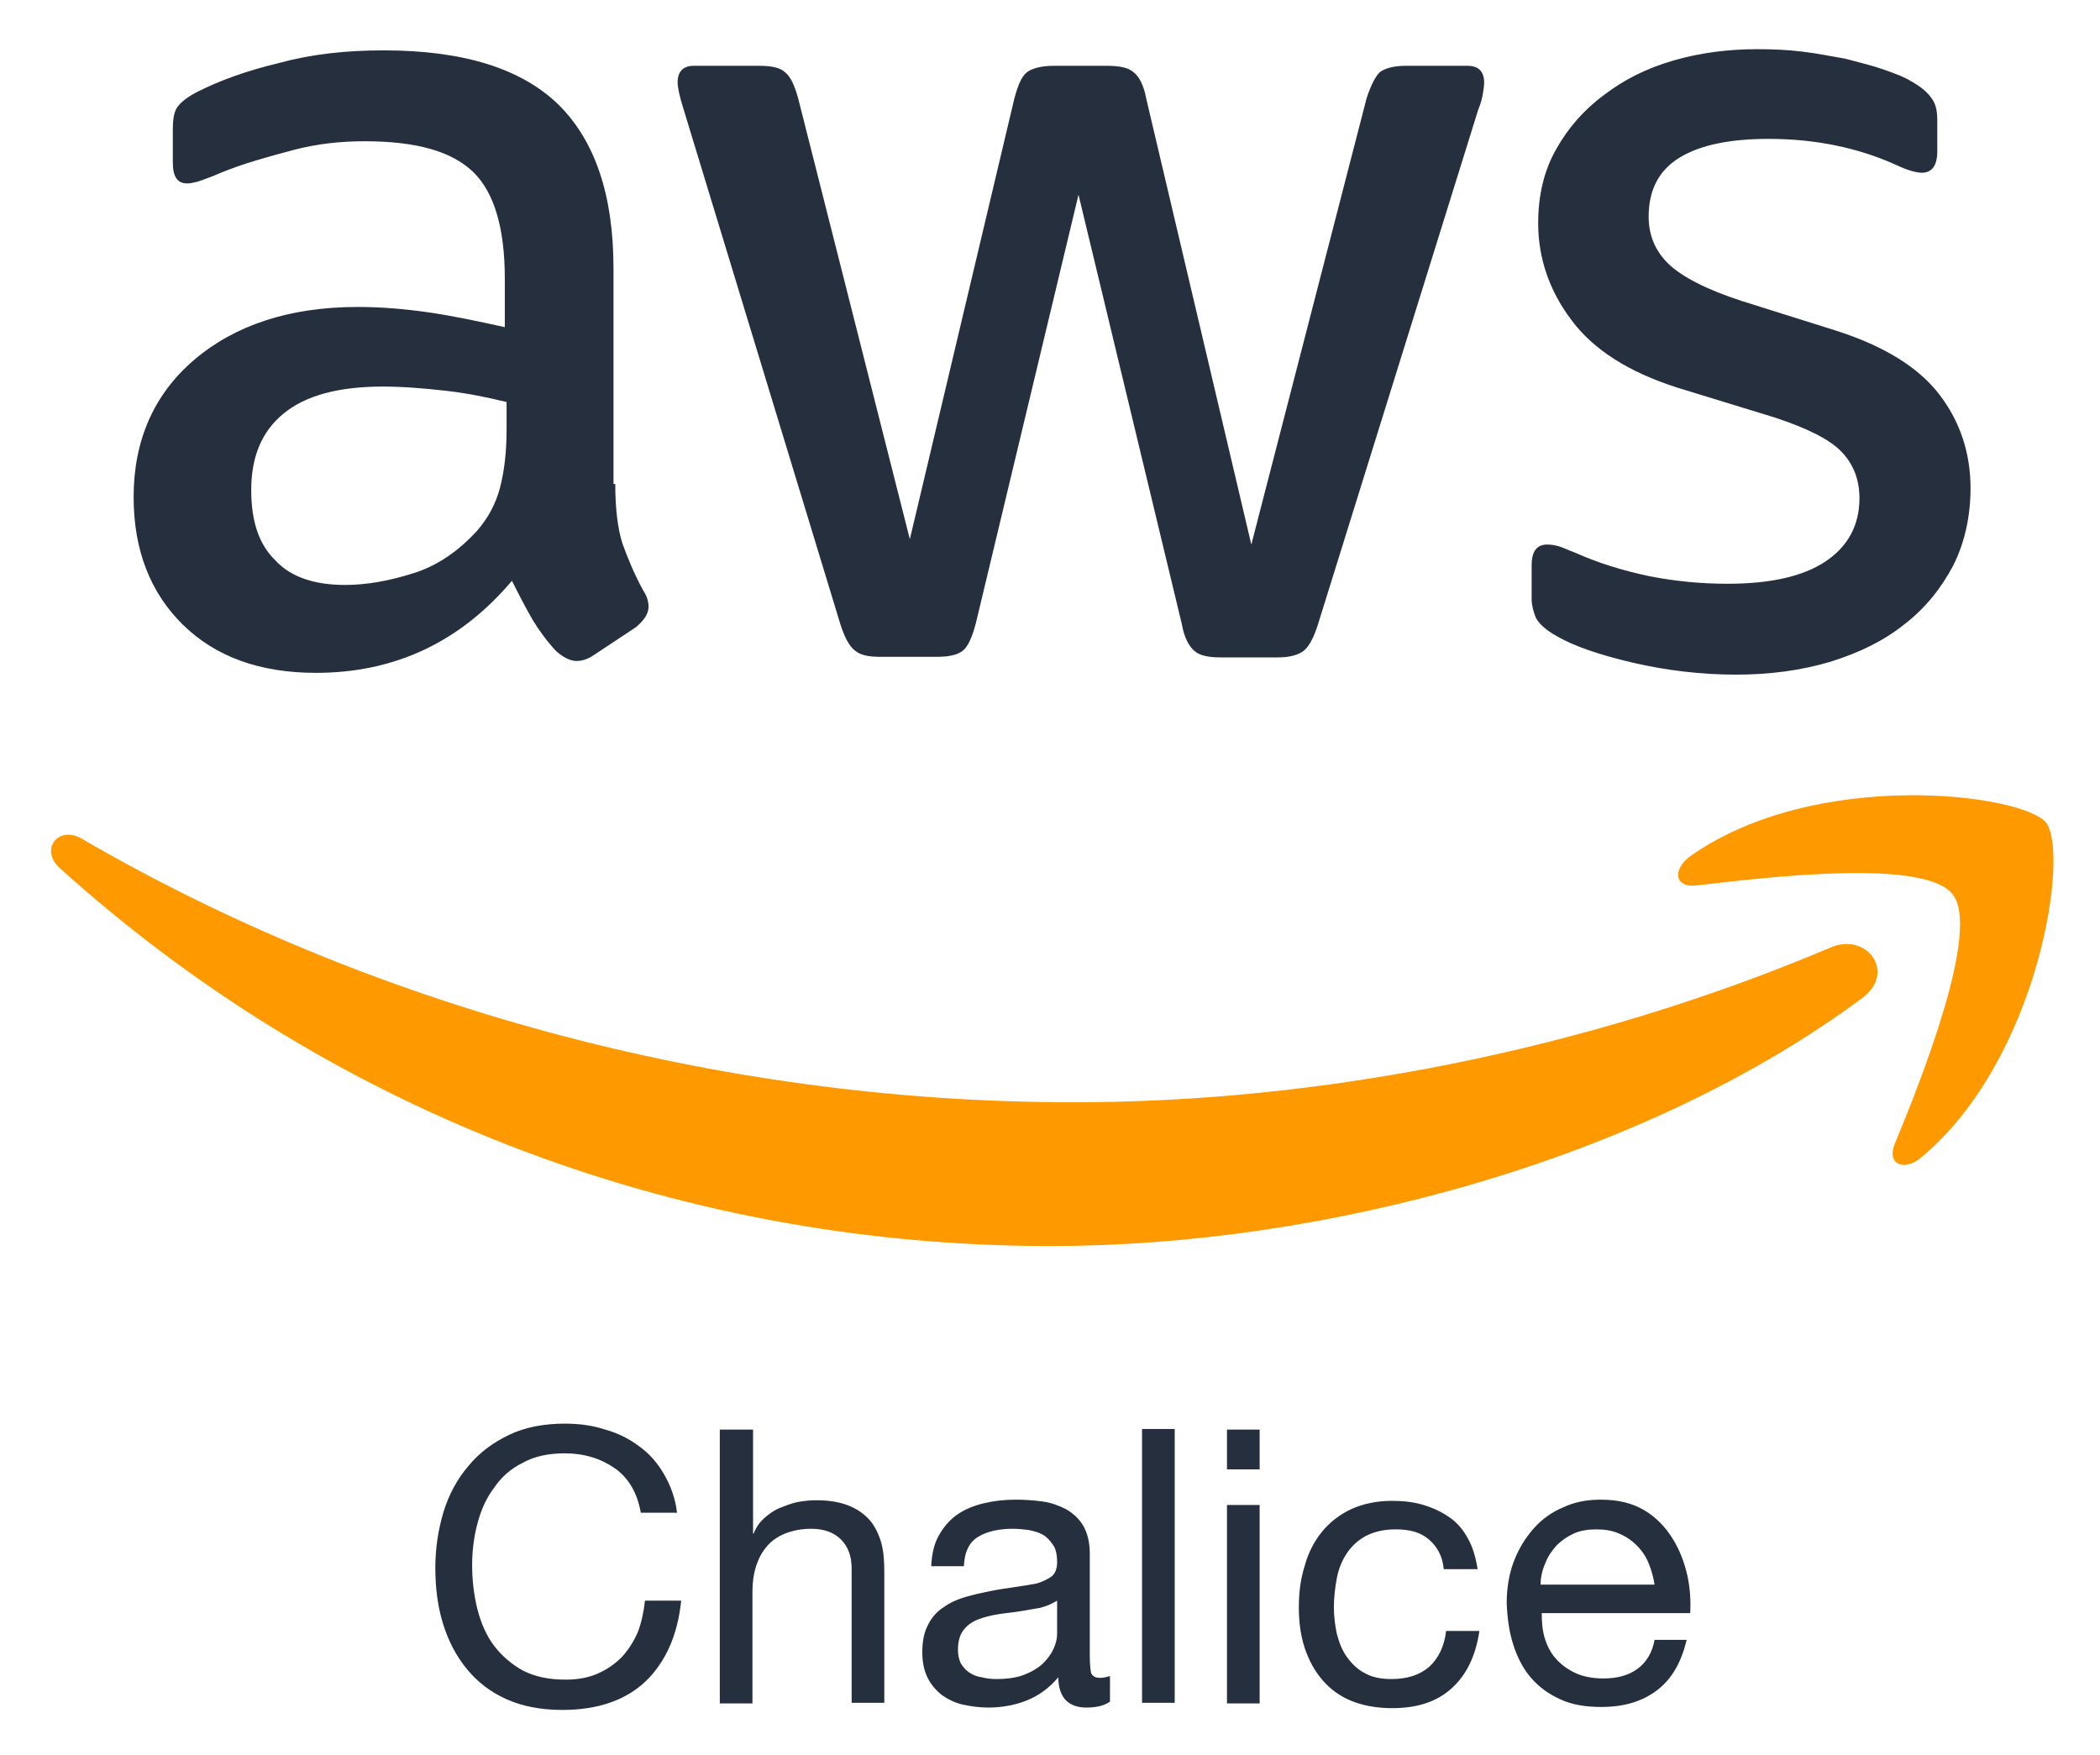
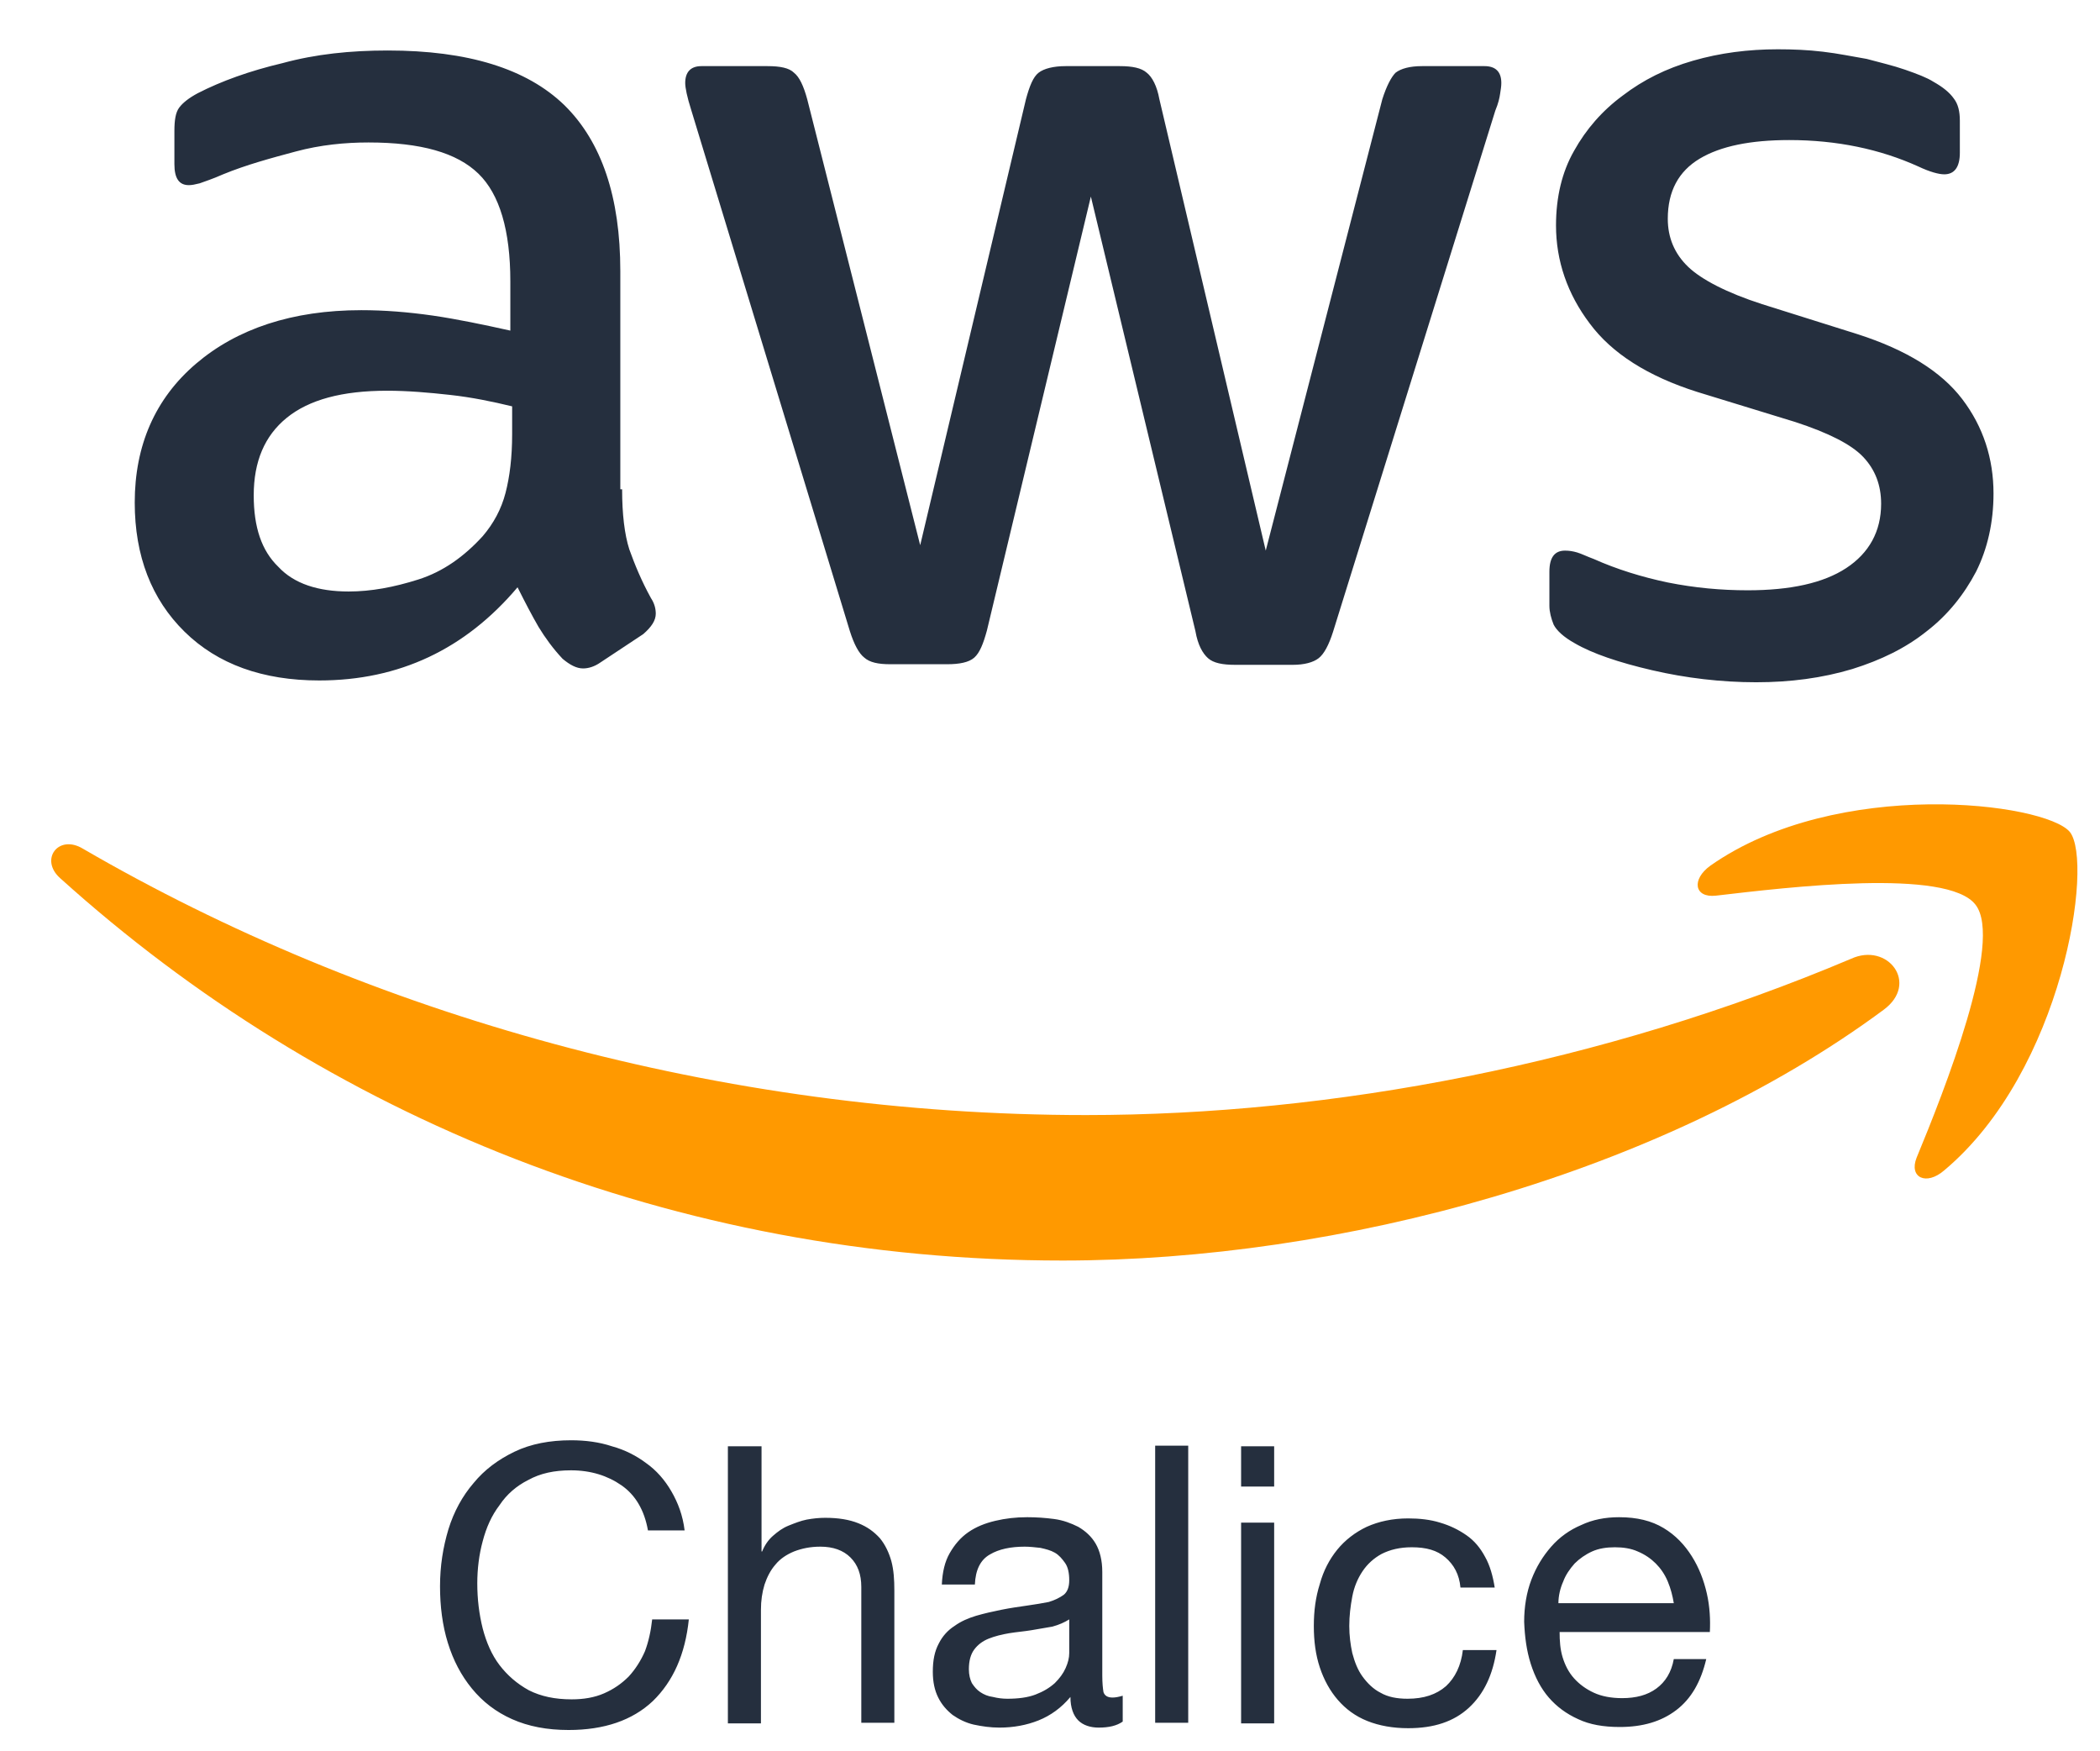
- <svg xmlns="http://www.w3.org/2000/svg" viewBox="1.20 -5.68 353.60 295.36">
+ <svg xmlns="http://www.w3.org/2000/svg" viewBox="1.28 -5.60 349.44 291.20">
  <style>.st0{fill:#252f3e}.st1{fill:#f90}</style>
  <path d="M104.8 75.8c0 4.1.4 7.5 1.2 10 .9 2.5 2 5.2 3.6 8.1.6.9.8 1.8.8 2.6 0 1.1-.7 2.2-2.1 3.4l-7.1 4.7c-1 .7-2 1-2.9 1-1.1 0-2.2-.6-3.4-1.6-1.6-1.7-2.9-3.5-4-5.3-1.1-1.9-2.2-4-3.5-6.6-8.7 10.3-19.7 15.5-33 15.5-9.4 0-16.9-2.7-22.4-8.1-5.5-5.4-8.3-12.6-8.3-21.5 0-9.5 3.4-17.3 10.2-23.1s16-8.9 27.5-8.9c3.8 0 7.7.3 11.9.9 4.1.6 8.4 1.5 12.9 2.5v-8.2c0-8.5-1.8-14.5-5.3-17.9-3.6-3.5-9.6-5.2-18.3-5.2-3.9 0-8 .4-12.1 1.5s-8.2 2.2-12.1 3.8c-1.8.8-3.1 1.2-3.9 1.5-.8.2-1.3.3-1.8.3-1.6 0-2.4-1.1-2.4-3.5v-5.5c0-1.8.2-3.1.8-3.9s1.6-1.6 3.1-2.4c3.9-2 8.6-3.7 14.1-5 5.5-1.5 11.3-2.1 17.5-2.1 13.3 0 23.1 3 29.4 9.1 6.2 6.1 9.3 15.3 9.3 27.6v36.3h.3zm-45.5 17c3.7 0 7.5-.7 11.6-2s7.6-3.8 10.7-7.2c1.8-2.1 3.1-4.5 3.8-7.2.7-2.7 1.1-5.9 1.1-9.8V62c-3.3-.8-6.7-1.5-10.3-1.9-3.6-.4-7.1-.7-10.5-.7-7.5 0-13 1.5-16.7 4.5-3.7 3-5.5 7.3-5.5 12.9 0 5.3 1.3 9.2 4.1 11.9 2.6 2.8 6.6 4.1 11.7 4.1zm90.1 12.1c-2 0-3.4-.3-4.3-1.1-.9-.7-1.7-2.2-2.4-4.4l-26.4-86.7c-.7-2.2-1-3.7-1-4.5 0-1.8.9-2.8 2.7-2.8h11c2.1 0 3.6.3 4.4 1.1.9.7 1.6 2.2 2.2 4.4l18.8 74.2L172 10.9c.6-2.2 1.2-3.7 2.1-4.4.9-.7 2.5-1.1 4.5-1.1h9c2.1 0 3.6.3 4.5 1.1.9.7 1.7 2.2 2.1 4.4L211.9 86l19.4-75.1c.7-2.2 1.5-3.7 2.2-4.4.9-.7 2.4-1.1 4.4-1.1h10.4c1.8 0 2.8.9 2.8 2.8 0 .6-.1 1.1-.2 1.8s-.3 1.6-.8 2.8l-27 86.7c-.7 2.2-1.5 3.7-2.4 4.4-.9.7-2.4 1.1-4.3 1.1h-9.6c-2.1 0-3.6-.3-4.5-1.1s-1.7-2.2-2.1-4.5l-17.4-72.3-17.3 72.2c-.6 2.2-1.2 3.7-2.1 4.5-.9.8-2.5 1.1-4.5 1.1h-9.5zm144.1 3c-5.8 0-11.7-.7-17.3-2-5.6-1.3-10-2.8-12.9-4.5-1.8-1-3-2.1-3.5-3.1-.4-1-.7-2.1-.7-3.1v-5.7c0-2.4.9-3.5 2.6-3.5.7 0 1.3.1 2 .3.7.2 1.7.7 2.8 1.1 3.8 1.7 8 3 12.3 3.9 4.5.9 8.9 1.3 13.3 1.3 7.1 0 12.6-1.2 16.4-3.7s5.8-6.1 5.8-10.7c0-3.1-1-5.7-3-7.8-2-2.1-5.8-4-11.3-5.8l-16.3-5c-8.2-2.6-14.2-6.4-17.9-11.4-3.7-4.9-5.6-10.4-5.6-16.3 0-4.7 1-8.9 3-12.4 2-3.6 4.7-6.7 8.1-9.2 3.4-2.6 7.2-4.5 11.7-5.8 4.5-1.3 9.2-1.9 14.1-1.9 2.5 0 5 .1 7.5.4 2.6.3 4.9.8 7.3 1.2 2.2.6 4.4 1.1 6.4 1.8s3.6 1.3 4.7 2c1.6.9 2.7 1.8 3.4 2.8.7.9 1 2.1 1 3.7v5.3c0 2.4-.9 3.6-2.6 3.6-.9 0-2.4-.4-4.3-1.3-6.4-2.9-13.6-4.4-21.5-4.4-6.4 0-11.4 1-14.9 3.1s-5.3 5.4-5.3 10c0 3.1 1.1 5.8 3.4 8 2.2 2.1 6.4 4.3 12.3 6.2l15.9 5c8.1 2.6 13.9 6.2 17.4 10.8 3.5 4.6 5.2 9.9 5.2 15.7 0 4.8-1 9.2-2.9 13-2 3.8-4.7 7.2-8.2 9.9-3.5 2.8-7.6 4.8-12.4 6.3-5 1.5-10.3 2.2-16 2.2z" class="st0" />
  <path d="M314.7 162.4c-36.9 27.3-90.5 41.7-136.6 41.7-64.6 0-122.8-23.9-166.8-63.6-3.5-3.1-.3-7.4 3.8-4.9 47.5 27.6 106.2 44.3 166.9 44.3 40.9 0 85.9-8.5 127.3-26 6.1-2.8 11.4 4.1 5.4 8.5z" class="st1" />
  <path d="M330 144.9c-4.7-6.1-31.2-2.9-43.2-1.5-3.6.4-4.1-2.7-.9-5 21.1-14.8 55.7-10.5 59.8-5.6 4 5-1.1 39.7-20.9 56.3-3 2.6-5.9 1.2-4.6-2.1 4.6-11.1 14.5-36.1 9.8-42.1z" class="st1" />
  <path d="M104.7 241.5c-2.3-1.6-5.1-2.5-8.4-2.5-2.8 0-5.1.5-7.1 1.6-2 1-3.6 2.4-4.8 4.2-1.3 1.7-2.2 3.7-2.8 6-.6 2.2-.9 4.6-.9 7 0 2.6.3 5.1.9 7.5.6 2.3 1.5 4.4 2.8 6.1 1.3 1.7 2.9 3.1 4.9 4.2 2 1 4.3 1.5 7.1 1.5 2 0 3.8-.3 5.4-1 1.6-.7 2.9-1.6 4.1-2.8 1.1-1.2 2-2.6 2.7-4.2.6-1.6 1-3.4 1.2-5.3h6.1c-.6 5.8-2.6 10.3-6 13.6-3.4 3.2-8.1 4.8-14 4.8-3.6 0-6.7-.6-9.4-1.8-2.7-1.2-4.9-2.9-6.7-5.1-1.8-2.2-3.1-4.7-4-7.6-.9-2.9-1.3-6.1-1.3-9.4 0-3.4.5-6.5 1.4-9.5.9-2.9 2.3-5.5 4.2-7.7 1.8-2.2 4.1-3.9 6.8-5.2 2.7-1.3 5.9-1.9 9.4-1.9 2.4 0 4.7.3 6.8 1 2.2.6 4.1 1.6 5.7 2.8 1.7 1.2 3.1 2.8 4.2 4.7 1.1 1.9 1.9 4 2.2 6.5h-6.1c-.6-3.4-2.1-5.9-4.4-7.5zm23.3-6.6v17.6h.1c.4-1 1-1.9 1.8-2.6.8-.7 1.6-1.3 2.6-1.7s2-.8 3-1c1.1-.2 2.1-.3 3.1-.3 2.2 0 4 .3 5.5.9 1.5.6 2.6 1.4 3.6 2.5.9 1.1 1.5 2.4 1.9 3.8.4 1.5.5 3.1.5 4.9v22h-5.5v-22.6c0-2.1-.6-3.7-1.8-4.9-1.2-1.2-2.9-1.8-5-1.8-1.7 0-3.1.3-4.4.8-1.2.5-2.3 1.2-3.1 2.2-.8.9-1.4 2.1-1.8 3.3-.4 1.3-.6 2.7-.6 4.2v18.9h-5.5V235h5.6zm56.1 46.9c-1.4 0-2.6-.4-3.4-1.2-.8-.8-1.3-2.1-1.3-3.9-1.5 1.8-3.3 3.1-5.3 3.9-2 .8-4.2 1.2-6.5 1.2-1.5 0-2.9-.2-4.3-.5-1.3-.3-2.5-.9-3.5-1.6-1-.8-1.8-1.7-2.4-2.9-.6-1.2-.9-2.6-.9-4.3 0-1.9.3-3.4 1-4.7.6-1.2 1.5-2.2 2.6-2.9 1.1-.8 2.3-1.3 3.6-1.7 1.4-.4 2.7-.7 4.2-1 1.5-.3 2.9-.5 4.3-.7 1.4-.2 2.6-.4 3.6-.6 1-.3 1.8-.7 2.5-1.2.6-.5.9-1.3.9-2.4 0-1.2-.2-2.2-.7-2.9-.5-.7-1-1.3-1.7-1.7s-1.5-.6-2.4-.8c-.9-.1-1.8-.2-2.6-.2-2.3 0-4.3.4-5.8 1.3-1.6.9-2.4 2.6-2.5 5H158c.1-2.1.5-3.8 1.3-5.2.8-1.4 1.8-2.6 3.1-3.5 1.3-.9 2.8-1.5 4.5-1.9 1.7-.4 3.4-.6 5.3-.6 1.5 0 3 .1 4.5.3 1.5.2 2.8.7 4 1.3 1.2.7 2.2 1.6 2.9 2.8.7 1.2 1.1 2.8 1.1 4.7v17.2c0 1.3.1 2.2.2 2.8.2.6.7.9 1.5.9.5 0 1-.1 1.7-.3v4.3c-1 .7-2.3 1-4 1zm-7.7-16.8c-1.1.2-2.3.4-3.5.6-1.2.2-2.5.3-3.7.5-1.2.2-2.4.5-3.4.9s-1.8 1-2.4 1.8c-.6.8-.9 1.9-.9 3.3 0 .9.2 1.7.5 2.3.4.6.8 1.1 1.4 1.5.6.4 1.3.7 2.1.8.8.2 1.6.3 2.4.3 1.8 0 3.4-.2 4.7-.7 1.3-.5 2.3-1.1 3.2-1.9.8-.8 1.4-1.6 1.8-2.5.4-.9.6-1.7.6-2.5v-5.6c-.8.5-1.7.9-2.8 1.2zm22.6-30.1V281h-5.5v-46.1h5.5zm8.8 6.8V235h5.5v6.7h-5.5zm5.5 6v33.4h-5.5v-33.4h5.5zm28.5 5.8c-1.4-1.2-3.2-1.7-5.6-1.7-2 0-3.6.4-5 1.1-1.3.7-2.4 1.7-3.2 2.9-.8 1.2-1.4 2.6-1.7 4.2-.3 1.6-.5 3.2-.5 4.9 0 1.6.2 3.1.5 4.5.4 1.5.9 2.8 1.7 3.9.8 1.1 1.8 2.1 3 2.7 1.2.7 2.7 1 4.5 1 2.7 0 4.8-.7 6.4-2.1 1.5-1.4 2.5-3.4 2.8-6h5.6c-.6 4.1-2.1 7.3-4.6 9.6s-5.8 3.4-10.1 3.4c-2.5 0-4.8-.4-6.8-1.2-2-.8-3.6-2-4.9-3.5-1.3-1.5-2.3-3.3-3-5.4-.7-2.1-1-4.4-1-6.9s.3-4.8 1-7c.6-2.2 1.6-4.1 2.9-5.7 1.3-1.6 3-2.9 4.9-3.8 2-.9 4.3-1.4 6.9-1.4 1.9 0 3.7.2 5.3.7 1.7.5 3.1 1.2 4.4 2.1 1.3.9 2.3 2.1 3.1 3.6.8 1.4 1.3 3.2 1.6 5.1h-5.7c-.2-2.2-1.1-3.8-2.5-5zm38.4 25.4c-2.5 1.9-5.6 2.8-9.4 2.8-2.7 0-5-.4-6.9-1.3-2-.9-3.6-2.1-4.9-3.6s-2.3-3.4-3-5.6-1-4.5-1.1-7c0-2.5.4-4.9 1.2-7 .8-2.1 1.9-3.9 3.3-5.5s3.1-2.8 5-3.6c1.9-.9 4-1.3 6.3-1.3 3 0 5.4.6 7.4 1.8 2 1.2 3.5 2.8 4.7 4.7 1.2 1.9 2 4 2.5 6.2s.6 4.4.5 6.4h-25c0 1.5.1 2.9.5 4.2.4 1.3 1 2.5 1.9 3.5.9 1 2 1.8 3.3 2.4 1.3.6 2.9.9 4.7.9 2.3 0 4.2-.5 5.7-1.6s2.5-2.7 2.9-4.9h5.4c-.9 3.8-2.5 6.6-5 8.5zm-1.4-21.4c-.5-1.2-1.2-2.2-2-3s-1.8-1.5-3-2c-1.1-.5-2.4-.7-3.8-.7s-2.7.2-3.8.7c-1.1.5-2.1 1.2-2.9 2-.8.9-1.5 1.9-1.9 3-.5 1.1-.8 2.4-.8 3.6h19.2c-.2-1.2-.5-2.4-1-3.6z" class="st0" />
</svg>
